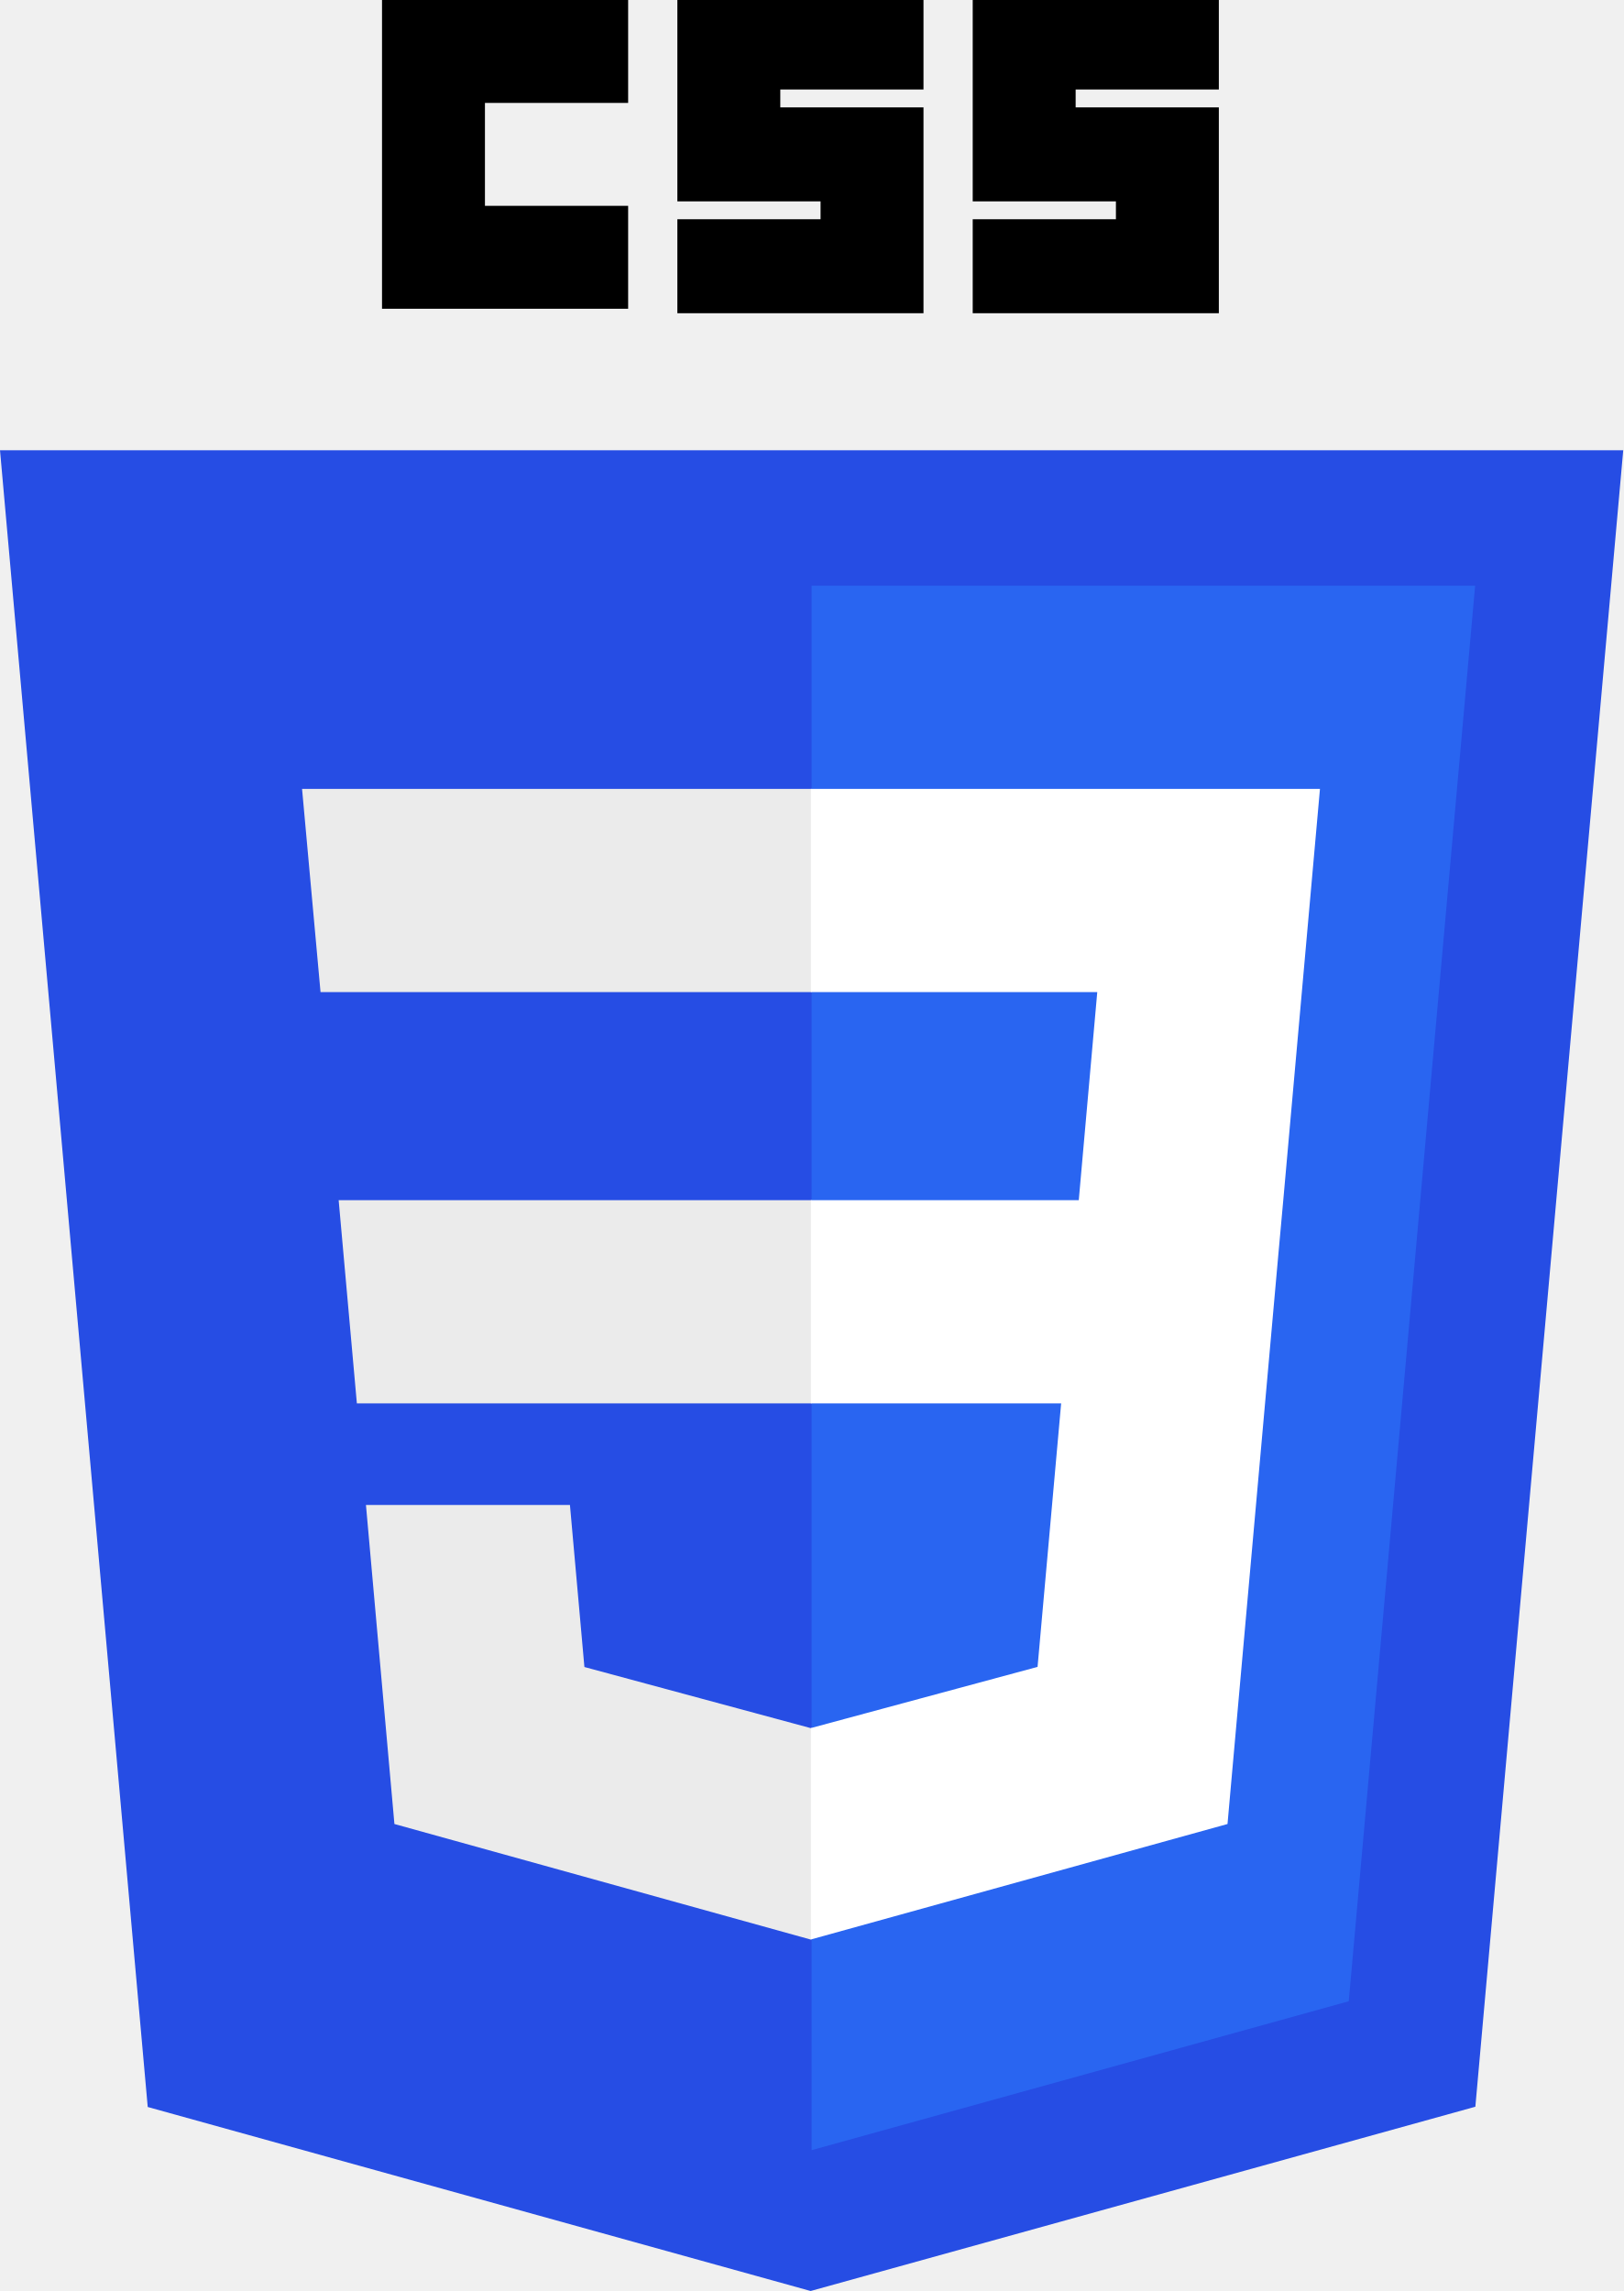
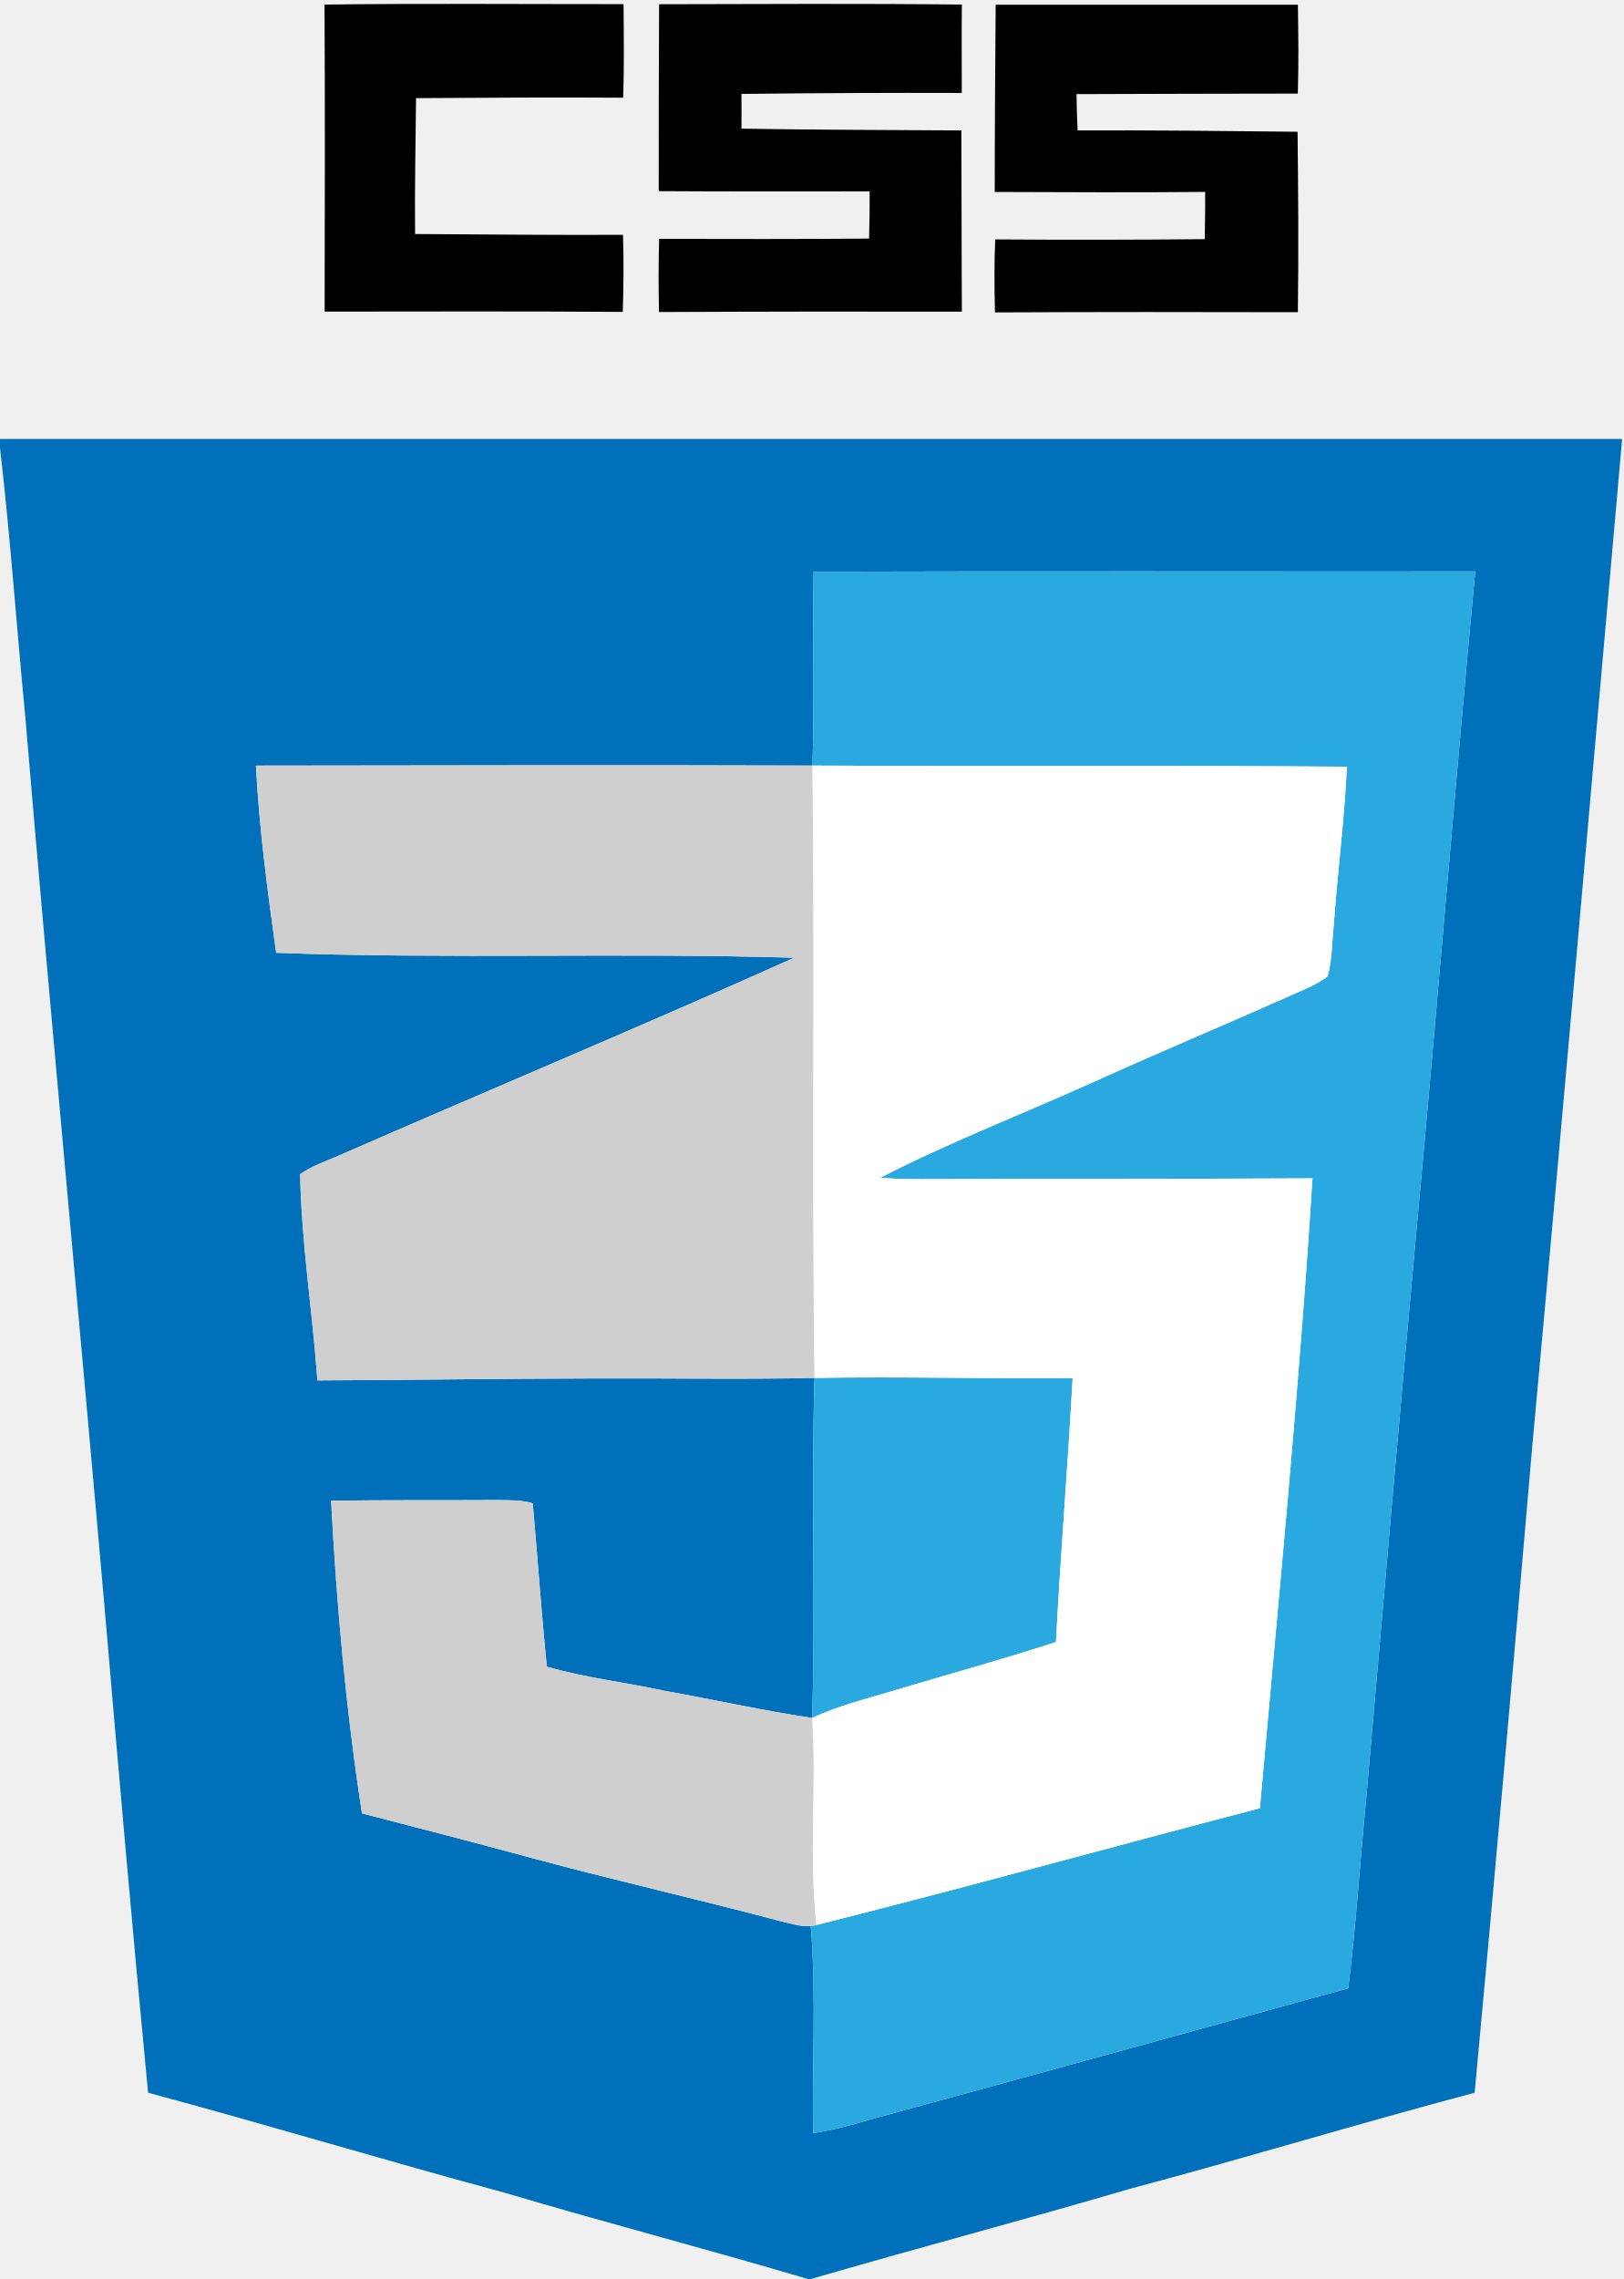
- <svg xmlns="http://www.w3.org/2000/svg" width="102.372mm" height="144.498mm" viewBox="0 0 362.734 512" id="svg3476" version="1.1">
-   <defs id="defs3478" />
-   <g id="layer1" transform="translate(-193.633,-276.3622)">
-     <g id="g3013" transform="translate(119,276.3622)">
-       <polygon id="polygon2989" points="437.367,100.62 404.321,470.819 255.778,512 107.644,470.877 74.633,100.62 " style="fill:#264de4" />
-       <polygon id="polygon2991" points="376.03,447.246 404.27,130.894 256,130.894 256,480.523 " style="fill:#2965f1" />
-       <polygon id="polygon2993" points="150.31,268.217 154.38,313.627 256,313.627 256,268.217 " style="fill:#ebebeb" />
-       <polygon id="polygon2995" points="256,176.305 255.843,176.305 142.132,176.305 146.26,221.716 256,221.716 " style="fill:#ebebeb" />
-       <polygon id="polygon2997" points="256,433.399 256,386.153 255.801,386.206 205.227,372.55 201.994,336.333 177.419,336.333 156.409,336.333 162.771,407.634 255.791,433.457 " style="fill:#ebebeb" />
-       <path id="path2999" d="m 160,0 55,0 0,23 -32,0 0,23 32,0 0,23 -55,0 z" />
-       <path id="path3001" d="m 226,0 55,0 0,20 -32,0 0,4 32,0 0,46 -55,0 0,-21 32,0 0,-4 -32,0 z" />
-       <path id="path3003" d="m 292,0 55,0 0,20 -32,0 0,4 32,0 0,46 -55,0 0,-21 32,0 0,-4 -32,0 z" />
-       <polygon id="polygon3005" points="311.761,313.627 306.49,372.521 255.843,386.191 255.843,433.435 348.937,407.634 349.62,399.962 360.291,280.411 361.399,268.217 369.597,176.305 255.843,176.305 255.843,221.716 319.831,221.716 315.699,268.217 255.843,268.217 255.843,313.627 " style="fill:#ffffff" />
-     </g>
+ <svg class="card-icon" viewBox="0 0 342 480" version="1.1">
+   <g id="#000000ff">
+     <path fill="#000000" opacity="1.00" d=" M 68.37 0.96 C 89.37 0.70 110.37 0.88 131.37 0.87 C 131.42 7.44 131.52 14.01 131.28 20.58 C 116.73 20.48 102.19 20.58 87.65 20.67 C 87.55 30.21 87.36 39.75 87.45 49.29 C 102.05 49.38 116.66 49.52 131.26 49.46 C 131.43 54.86 131.37 60.28 131.21 65.69 C 110.27 65.55 89.33 65.61 68.39 65.63 C 68.44 44.07 68.48 22.52 68.37 0.96 Z" />
+     <path fill="#000000" opacity="1.00" d=" M 138.86 0.89 C 160.12 0.85 181.38 0.72 202.65 0.96 C 202.57 7.17 202.63 13.37 202.63 19.58 C 187.16 19.53 171.68 19.60 156.21 19.78 C 156.23 22.22 156.23 24.66 156.21 27.10 C 171.66 27.35 187.10 27.38 202.54 27.47 C 202.60 40.20 202.57 52.92 202.65 65.64 C 181.38 65.60 160.11 65.62 138.84 65.72 C 138.73 60.58 138.72 55.45 138.87 50.31 C 153.61 50.35 168.36 50.37 183.10 50.25 C 183.19 46.94 183.23 43.62 183.22 40.31 C 168.41 40.31 153.59 40.36 138.78 40.26 C 138.78 27.14 138.78 14.01 138.86 0.89 Z" />
+     <path fill="#000000" opacity="1.00" d=" M 209.77 1.00 C 230.99 1.00 252.22 1.00 273.44 1.00 C 273.53 7.24 273.62 13.48 273.42 19.71 C 257.88 19.70 242.34 19.79 226.80 19.82 C 226.84 22.37 226.90 24.92 227.03 27.47 C 242.48 27.40 257.93 27.59 273.37 27.75 C 273.51 40.42 273.61 53.09 273.43 65.76 C 252.16 65.70 230.89 65.70 209.62 65.80 C 209.49 60.68 209.45 55.54 209.67 50.42 C 224.38 50.53 239.10 50.51 253.82 50.37 C 253.86 47.05 253.93 43.73 253.90 40.42 C 239.13 40.56 224.35 40.48 209.57 40.43 C 209.57 27.29 209.67 14.14 209.77 1.00 Z" />
+   </g>
+   <g id="#0170baff">
+     <path fill="#0170ba" opacity="1.00" d=" M 0.00 92.46 C 113.92 92.45 227.83 92.44 341.75 92.46 C 335.48 163.31 329.31 234.16 322.78 304.99 C 318.90 350.26 314.90 395.53 310.68 440.77 C 286.37 447.21 262.30 454.55 238.00 461.02 C 215.68 467.57 193.18 473.50 170.85 480.00 L 170.19 480.00 C 148.94 473.68 127.48 468.12 106.23 461.80 C 81.15 455.04 56.29 447.50 31.20 440.77 C 27.93 406.86 24.98 372.93 22.07 339.00 C 16.58 276.31 10.61 213.66 5.33 150.96 C 3.50 132.09 2.19 113.16 0.00 94.33 L 0.00 92.46 M 171.41 120.41 C 171.17 134.02 171.59 147.64 171.17 161.24 C 132.09 161.10 93.00 161.21 53.92 161.25 C 54.59 174.46 56.36 187.58 58.18 200.68 C 94.54 202.03 130.95 200.63 167.31 201.72 C 135.50 215.99 103.30 229.43 71.35 243.40 C 68.61 244.62 65.68 245.54 63.23 247.32 C 63.50 261.83 65.84 276.26 66.87 290.74 C 86.25 290.67 105.62 290.36 125.00 290.33 C 140.53 290.25 156.07 290.56 171.60 290.22 C 170.86 314.08 171.83 337.97 171.10 361.83 C 160.65 360.28 150.33 357.95 139.92 356.10 C 131.71 354.31 123.30 353.38 115.21 351.03 C 114.06 339.58 113.26 328.09 112.24 316.63 C 109.90 315.91 107.42 315.98 105.00 315.94 C 93.26 316.01 81.51 315.90 69.76 316.08 C 70.91 338.11 72.89 360.11 76.26 381.93 C 87.84 384.95 99.44 387.91 111.00 391.06 C 128.71 395.88 146.64 399.89 164.38 404.63 C 166.49 405.08 168.62 405.86 170.81 405.68 C 171.99 420.17 171.08 434.75 171.30 449.28 C 175.39 448.62 179.41 447.61 183.36 446.39 C 216.94 437.27 250.48 427.98 284.04 418.77 C 285.71 405.57 286.49 392.28 287.81 379.05 C 291.30 338.83 294.82 298.61 298.48 258.40 C 302.77 212.40 306.48 166.35 310.80 120.35 C 264.33 120.39 217.87 120.26 171.41 120.41 Z" />
+   </g>
+   <g id="#29a9dfff">
+     <path fill="#29a9df" opacity="1.00" d=" M 171.41 120.41 C 217.87 120.26 264.33 120.39 310.80 120.35 C 306.48 166.35 302.77 212.40 298.48 258.40 C 294.82 298.61 291.30 338.83 287.81 379.05 C 286.49 392.28 285.71 405.57 284.04 418.77 C 250.48 427.98 216.94 437.27 183.36 446.39 C 179.41 447.61 175.39 448.62 171.30 449.28 C 171.08 434.75 171.99 420.17 170.81 405.68 C 171.11 405.62 171.72 405.50 172.02 405.44 C 203.25 397.60 234.27 388.97 265.43 380.85 C 269.37 336.65 273.74 292.47 276.51 248.18 C 250.01 248.32 223.50 248.24 197.00 248.35 C 193.14 248.37 189.28 248.35 185.44 248.07 C 199.70 240.73 214.70 234.91 229.34 228.36 C 243.39 221.99 257.61 216.02 271.71 209.77 C 274.43 208.52 277.33 207.48 279.72 205.62 C 280.66 202.17 280.61 198.56 280.98 195.03 C 281.79 183.83 283.23 172.69 283.77 161.48 C 246.24 161.18 208.71 161.44 171.17 161.24 C 171.59 147.64 171.17 134.02 171.41 120.41 Z" />
+     <path fill="#29a9df" opacity="1.00" d=" M 171.60 290.22 C 189.72 289.91 207.85 290.40 225.98 290.28 C 224.97 308.81 223.43 327.31 222.47 345.84 C 211.36 349.47 200.08 352.54 188.88 355.90 C 182.91 357.72 176.78 359.16 171.10 361.83 C 171.83 337.97 170.86 314.08 171.60 290.22 Z" />
+   </g>
+   <g id="#cfcfcfff">
+     <path fill="#cfcfcf" opacity="1.00" d=" M 53.92 161.25 C 93.00 161.21 132.09 161.10 171.17 161.24 C 171.68 204.24 171.04 247.24 171.60 290.22 C 156.07 290.56 140.53 290.25 125.00 290.33 C 105.62 290.36 86.25 290.67 66.87 290.74 C 65.84 276.26 63.50 261.83 63.23 247.32 C 65.68 245.54 68.61 244.62 71.35 243.40 C 103.30 229.43 135.50 215.99 167.31 201.72 C 130.95 200.63 94.54 202.03 58.18 200.68 C 56.36 187.58 54.59 174.46 53.92 161.25 Z" />
+     <path fill="#cfcfcf" opacity="1.00" d=" M 69.76 316.08 C 81.51 315.90 93.26 316.01 105.00 315.94 C 107.42 315.98 109.90 315.91 112.24 316.63 C 113.26 328.09 114.06 339.58 115.21 351.03 C 123.30 353.38 131.71 354.31 139.92 356.10 C 150.33 357.95 160.65 360.28 171.10 361.83 C 172.10 376.35 170.35 390.97 172.02 405.44 C 171.72 405.50 171.11 405.62 170.81 405.68 C 168.62 405.86 166.49 405.08 164.38 404.63 C 146.64 399.89 128.71 395.88 111.00 391.06 C 99.44 387.91 87.84 384.95 76.26 381.93 C 72.89 360.11 70.91 338.11 69.76 316.08 Z" />
+   </g>
+   <g id="#ffffffff">
+     <path fill="#ffffff" opacity="1.00" d=" M 171.17 161.24 C 208.71 161.44 246.24 161.18 283.77 161.48 C 283.23 172.69 281.79 183.83 280.98 195.03 C 280.61 198.56 280.66 202.17 279.72 205.62 C 277.33 207.48 274.43 208.52 271.71 209.77 C 257.61 216.02 243.39 221.99 229.34 228.36 C 214.70 234.91 199.70 240.73 185.44 248.07 C 189.28 248.35 193.14 248.37 197.00 248.35 C 223.50 248.24 250.01 248.32 276.51 248.18 C 273.74 292.47 269.37 336.65 265.43 380.85 C 234.27 388.97 203.25 397.60 172.02 405.44 C 170.35 390.97 172.10 376.35 171.10 361.83 C 176.78 359.16 182.91 357.72 188.88 355.90 C 200.08 352.54 211.36 349.47 222.47 345.84 C 223.43 327.31 224.97 308.81 225.98 290.28 C 207.85 290.40 189.72 289.91 171.60 290.22 C 171.04 247.24 171.68 204.24 171.17 161.24 Z" />
  </g>
</svg>
